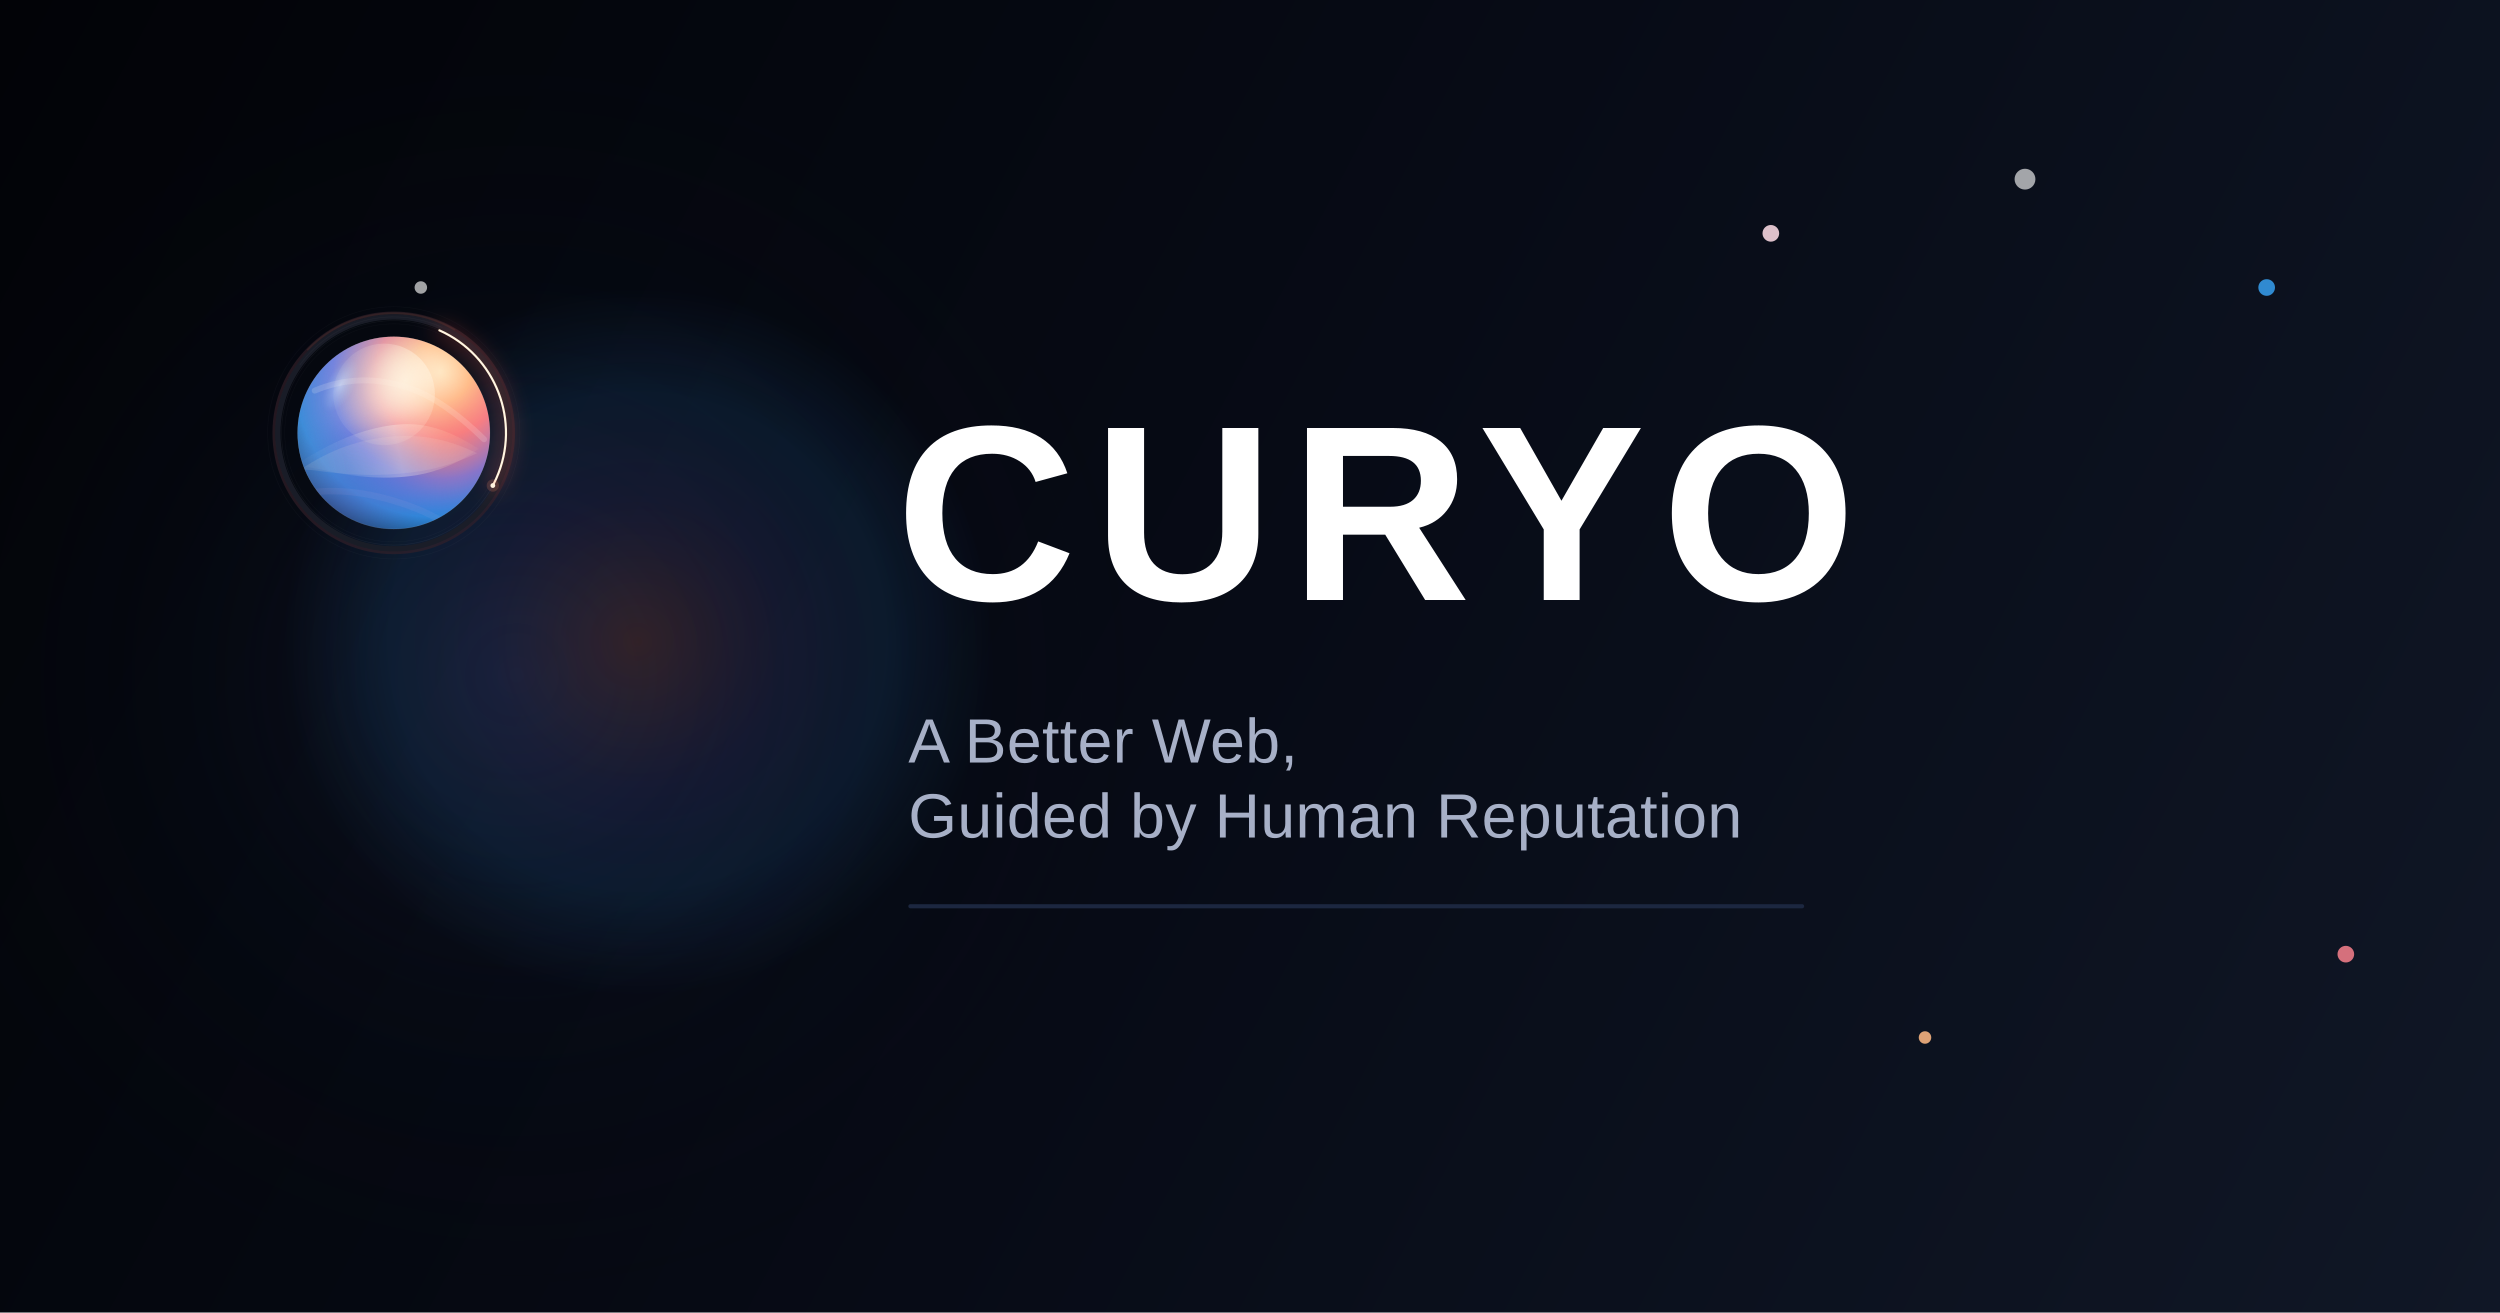
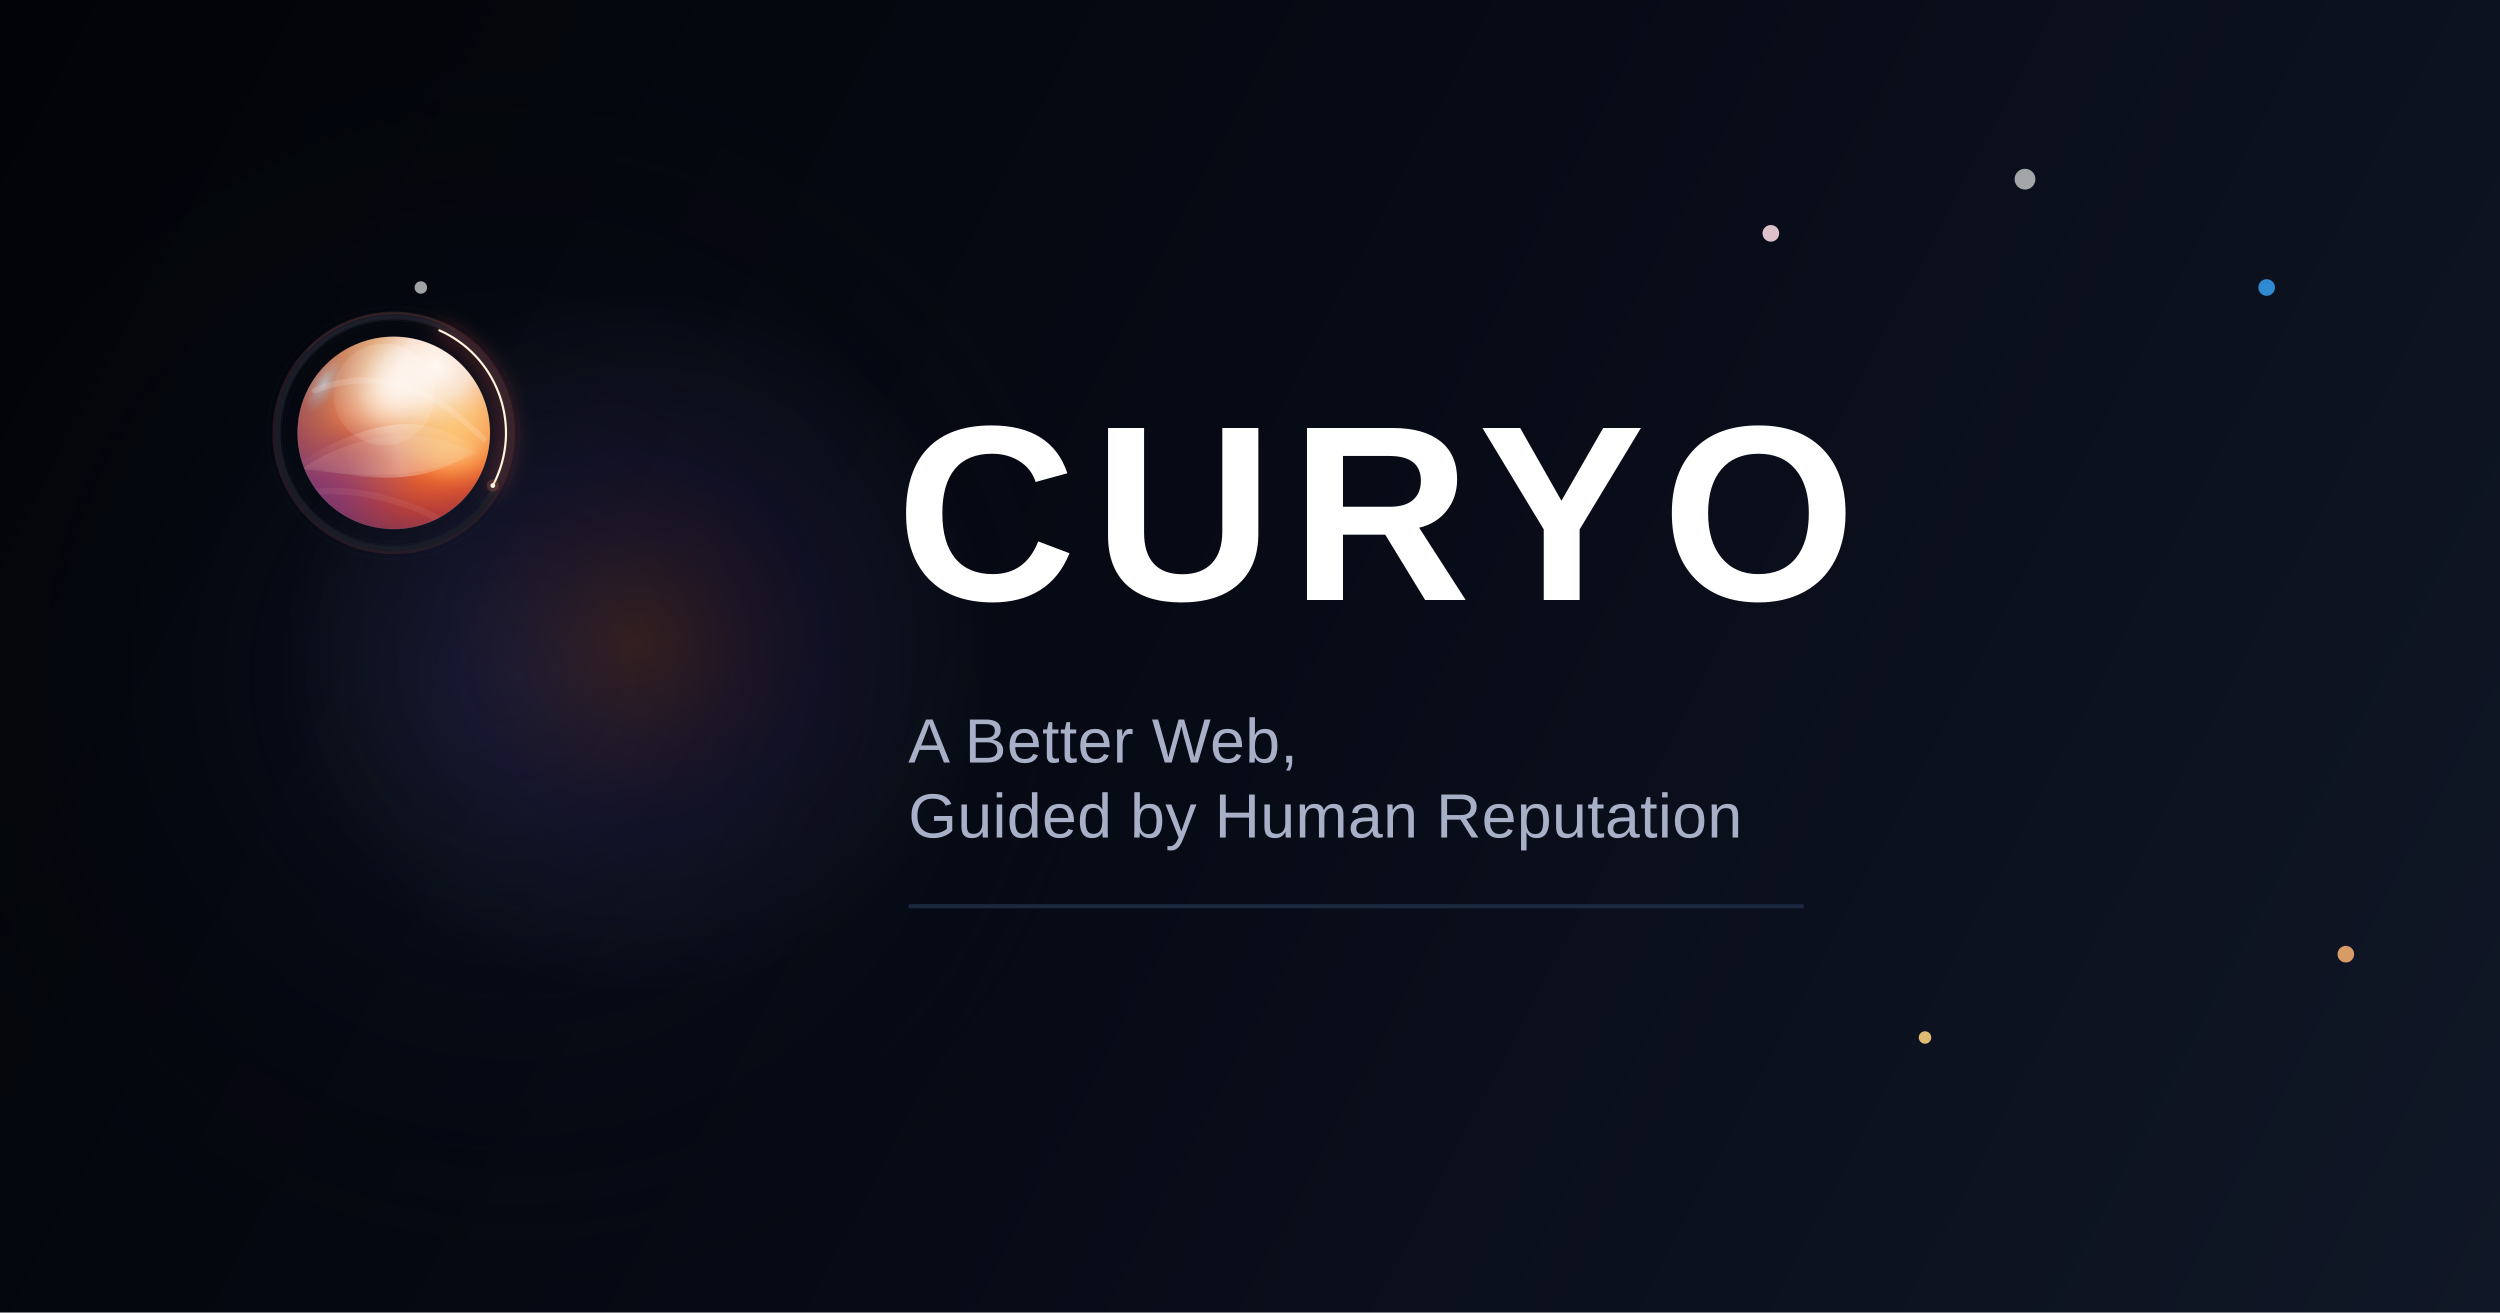
<svg xmlns="http://www.w3.org/2000/svg" viewBox="0 0 1200 630" width="1200" height="630" fill="none">
  <defs>
    <linearGradient id="og-bg" x1="0" y1="0" x2="1200" y2="630" gradientUnits="userSpaceOnUse">
      <stop offset="0%" stop-color="#020307" />
      <stop offset="50%" stop-color="#070B16" />
      <stop offset="100%" stop-color="#101726" />
    </linearGradient>
    <radialGradient id="og-left-glow" cx="248" cy="324" r="314" gradientUnits="userSpaceOnUse">
      <stop offset="0%" stop-color="#162036" stop-opacity="0.56" />
      <stop offset="50%" stop-color="#0B1324" stop-opacity="0.18" />
      <stop offset="100%" stop-color="#05070D" stop-opacity="0" />
    </radialGradient>
    <radialGradient id="og-core-glow" cx="306" cy="308" r="170" gradientUnits="userSpaceOnUse">
-       <stop offset="0%" stop-color="#FF7E64" stop-opacity="0.16" />
-       <stop offset="42%" stop-color="#6D73E0" stop-opacity="0.12" />
-       <stop offset="70%" stop-color="#2F86D9" stop-opacity="0.12" />
-       <stop offset="100%" stop-color="#2F86D9" stop-opacity="0" />
+       <stop offset="0%" stop-color="#F26426" stop-opacity="0.18" />
+       <stop offset="52%" stop-color="#6B37A5" stop-opacity="0.1" />
+       <stop offset="100%" stop-color="#7E8996" stop-opacity="0" />
    </radialGradient>
-     <radialGradient id="og-mark-orb-base" cx="0" cy="0" r="1" gradientUnits="userSpaceOnUse" gradientTransform="translate(874 472) rotate(136) scale(728 704)">
-       <stop stop-color="#FFE1B5" />
-       <stop offset="0.16" stop-color="#FFBA84" />
-       <stop offset="0.34" stop-color="#F57E8A" />
-       <stop offset="0.56" stop-color="#6D73E0" />
-       <stop offset="0.76" stop-color="#2F86D9" />
-       <stop offset="1" stop-color="#0B2134" />
+     <radialGradient id="og-mark-orb-base" cx="0" cy="0" r="1" gradientUnits="userSpaceOnUse" gradientTransform="translate(856 450) rotate(136) scale(720 702)">
+       <stop stop-color="#FFF8F2" />
+       <stop offset="0.18" stop-color="#F8E1D0" />
+       <stop offset="0.34" stop-color="#F7B070" />
+       <stop offset="0.56" stop-color="#F26426" />
+       <stop offset="0.78" stop-color="#B23C3B" />
+       <stop offset="1" stop-color="#6A345F" />
    </radialGradient>
-     <radialGradient id="og-mark-orb-rim" cx="0" cy="0" r="1" gradientUnits="userSpaceOnUse" gradientTransform="translate(500 522) rotate(28) scale(256 552)">
-       <stop stop-color="#B7D7FB" stop-opacity="0.7" />
-       <stop offset="0.2" stop-color="#76A6D6" stop-opacity="0.28" />
-       <stop offset="1" stop-color="#76A6D6" stop-opacity="0" />
+     <radialGradient id="og-mark-orb-rim" cx="0" cy="0" r="1" gradientUnits="userSpaceOnUse" gradientTransform="translate(438 516) rotate(30) scale(240 540)">
+       <stop stop-color="#AFC5D7" stop-opacity="0.82" />
+       <stop offset="0.22" stop-color="#7E8996" stop-opacity="0.34" />
+       <stop offset="1" stop-color="#7E8996" stop-opacity="0" />
    </radialGradient>
-     <radialGradient id="og-mark-soft-white" cx="0" cy="0" r="1" gradientUnits="userSpaceOnUse" gradientTransform="translate(742 504) rotate(136) scale(340 272)">
-       <stop stop-color="#FFF4E2" stop-opacity="0.8" />
-       <stop offset="0.52" stop-color="#FFF4E2" stop-opacity="0.24" />
-       <stop offset="1" stop-color="#FFF4E2" stop-opacity="0" />
+     <radialGradient id="og-mark-soft-white" cx="0" cy="0" r="1" gradientUnits="userSpaceOnUse" gradientTransform="translate(710 520) rotate(128) scale(330 260)">
+       <stop stop-color="#FFF8F3" stop-opacity="0.74" />
+       <stop offset="0.52" stop-color="#FFF8F3" stop-opacity="0.2" />
+       <stop offset="1" stop-color="#FFF8F3" stop-opacity="0" />
    </radialGradient>
    <radialGradient id="og-mark-coral-bloom" cx="0" cy="0" r="1" gradientUnits="userSpaceOnUse" gradientTransform="translate(910 754) rotate(158) scale(294 236)">
-       <stop stop-color="#FF7E64" stop-opacity="0.42" />
-       <stop offset="1" stop-color="#FF7E64" stop-opacity="0" />
+       <stop stop-color="#FFD77E" stop-opacity="0.82" />
+       <stop offset="1" stop-color="#FFD77E" stop-opacity="0" />
    </radialGradient>
-     <radialGradient id="og-mark-violet-pocket" cx="0" cy="0" r="1" gradientUnits="userSpaceOnUse" gradientTransform="translate(520 926) rotate(-18) scale(356 258)">
-       <stop stop-color="#7E52BA" stop-opacity="0.32" />
-       <stop offset="1" stop-color="#7E52BA" stop-opacity="0" />
+     <radialGradient id="og-mark-violet-pocket" cx="0" cy="0" r="1" gradientUnits="userSpaceOnUse" gradientTransform="translate(500 866) rotate(-26) scale(334 244)">
+       <stop stop-color="#6B37A5" stop-opacity="0.54" />
+       <stop offset="1" stop-color="#6B37A5" stop-opacity="0" />
    </radialGradient>
-     <radialGradient id="og-mark-blue-pocket" cx="0" cy="0" r="1" gradientUnits="userSpaceOnUse" gradientTransform="translate(560 840) rotate(8) scale(358 194)">
-       <stop stop-color="#2F8EDF" stop-opacity="0.32" />
-       <stop offset="0.56" stop-color="#4D88D7" stop-opacity="0.2" />
-       <stop offset="1" stop-color="#4D88D7" stop-opacity="0" />
+     <radialGradient id="og-mark-blue-pocket" cx="0" cy="0" r="1" gradientUnits="userSpaceOnUse" gradientTransform="translate(620 760) rotate(8) scale(320 180)">
+       <stop stop-color="#8C4A53" stop-opacity="0.36" />
+       <stop offset="0.58" stop-color="#C46A4A" stop-opacity="0.22" />
+       <stop offset="1" stop-color="#C46A4A" stop-opacity="0" />
    </radialGradient>
    <linearGradient id="og-mark-fold-sheen" x1="290" y1="820" x2="1036" y2="650" gradientUnits="userSpaceOnUse">
      <stop stop-color="#FFF7F0" stop-opacity="0" />
      <stop offset="0.3" stop-color="#FFF7F0" stop-opacity="0.08" />
-       <stop offset="0.56" stop-color="#FFF7F0" stop-opacity="0.32" />
-       <stop offset="0.82" stop-color="#FFD7B2" stop-opacity="0.16" />
+       <stop offset="0.56" stop-color="#FFF7F0" stop-opacity="0.34" />
+       <stop offset="0.82" stop-color="#FFD7B2" stop-opacity="0.18" />
      <stop offset="1" stop-color="#FFD7B2" stop-opacity="0" />
    </linearGradient>
    <linearGradient id="og-mark-flare-gradient" x1="860" y1="260" x2="1050" y2="736" gradientUnits="userSpaceOnUse">
      <stop stop-color="#F45C4D" />
      <stop offset="0.24" stop-color="#FF8A5D" />
      <stop offset="0.56" stop-color="#FFC37A" />
      <stop offset="0.82" stop-color="#FFE1A7" />
      <stop offset="1" stop-color="#FFF4DB" />
    </linearGradient>
    <linearGradient id="og-mark-flare-core" x1="870" y1="280" x2="1036" y2="716" gradientUnits="userSpaceOnUse">
      <stop stop-color="#FF9E78" />
      <stop offset="0.48" stop-color="#FFF0CF" />
      <stop offset="1" stop-color="#FFF8ED" />
    </linearGradient>
    <filter id="og-mark-blur-40" x="0" y="0" width="1400" height="1400" filterUnits="userSpaceOnUse" color-interpolation-filters="sRGB">
      <feGaussianBlur stdDeviation="40" />
    </filter>
    <clipPath id="og-mark-orb-clip">
      <circle cx="700" cy="700" r="360" />
    </clipPath>
    <symbol id="og-mark" viewBox="0 0 1400 1400">
      <circle cx="700" cy="700" r="472" stroke="#FFFFFF" stroke-opacity="0.03" stroke-width="2" />
      <circle cx="700" cy="700" r="448" stroke="#342129" stroke-opacity="0.66" stroke-width="12" />
      <circle cx="700" cy="700" r="434" stroke="#1A1E28" stroke-opacity="0.96" stroke-width="20" />
      <circle cx="700" cy="700" r="420" stroke="#FFFFFF" stroke-opacity="0.055" stroke-width="2" />
      <circle cx="700" cy="700" r="408" stroke="#FFFFFF" stroke-opacity="0.038" stroke-width="1.4" />
      <circle cx="700" cy="700" r="448" stroke="#F3A16E" stroke-opacity="0.08" stroke-width="6" stroke-linecap="round" stroke-dasharray="598 2218" transform="rotate(-136 700 700)" />
      <circle cx="700" cy="700" r="434" stroke="#FFFFFF" stroke-opacity="0.04" stroke-width="2.2" stroke-linecap="round" stroke-dasharray="536 2130" transform="rotate(-136 700 700)" />
      <g filter="url(#og-mark-blur-40)">
        <circle cx="700" cy="700" r="420" stroke="#F45C4D" stroke-opacity="0.54" stroke-width="28" stroke-linecap="round" stroke-dasharray="689.1 1949.9" transform="rotate(-66 700 700)" />
      </g>
      <circle cx="700" cy="700" r="420" stroke="#6D352A" stroke-opacity="0.42" stroke-width="10" stroke-linecap="round" stroke-dasharray="689.1 1949.9" transform="rotate(-66 700 700)" />
      <circle cx="700" cy="700" r="420" stroke="url(#og-mark-flare-gradient)" stroke-width="8" stroke-linecap="round" stroke-dasharray="689.1 1949.9" transform="rotate(-66 700 700)" />
      <circle cx="700" cy="700" r="420" stroke="url(#og-mark-flare-core)" stroke-width="2.4" stroke-linecap="round" stroke-dasharray="689.1 1949.9" transform="rotate(-66 700 700)" />
      <circle cx="1070.8" cy="897.2" r="23" fill="#FF8D65" fill-opacity="0.18" />
      <circle cx="1070.8" cy="897.2" r="9" fill="#FFF3DF" />
      <circle cx="700" cy="700" r="360" fill="url(#og-mark-orb-base)" />
      <circle cx="700" cy="700" r="360" fill="url(#og-mark-orb-rim)" />
      <g clip-path="url(#og-mark-orb-clip)">
        <g filter="url(#og-mark-blur-40)">
-           <ellipse cx="700" cy="528" rx="292" ry="192" fill="url(#og-mark-soft-white)" />
-           <ellipse cx="910" cy="700" rx="270" ry="232" fill="url(#og-mark-coral-bloom)" />
-           <ellipse cx="504" cy="926" rx="300" ry="224" fill="url(#og-mark-violet-pocket)" />
-           <ellipse cx="612" cy="818" rx="344" ry="194" fill="url(#og-mark-blue-pocket)" />
+           <ellipse cx="672" cy="538" rx="280" ry="184" fill="url(#og-mark-soft-white)" />
+           <ellipse cx="930" cy="640" rx="246" ry="214" fill="url(#og-mark-coral-bloom)" />
+           <ellipse cx="508" cy="904" rx="286" ry="218" fill="url(#og-mark-violet-pocket)" />
+           <ellipse cx="662" cy="774" rx="316" ry="176" fill="url(#og-mark-blue-pocket)" />
        </g>
        <path d="M330 822C464 734 582 684 704 670C810 658 902 686 1018 760C944 812 868 844 788 858C680 876 560 868 442 840C404 832 368 826 330 822Z" fill="url(#og-mark-fold-sheen)" />
-         <path d="M350 838C466 760 574 724 694 714C808 704 906 726 1012 776C932 814 852 838 766 848C642 864 520 858 402 840C384 838 366 838 350 838Z" fill="#FFF4E2" fill-opacity="0.11" />
+         <path d="M350 838C466 760 574 724 694 714C808 704 906 726 1012 776C932 814 852 838 766 848C642 864 520 858 402 840C384 838 366 838 350 838Z" fill="#F5E3D2" fill-opacity="0.11" />
        <path d="M404 542C518 494 634 492 752 530C842 560 938 626 1038 724" stroke="#FFF7F1" stroke-opacity="0.16" stroke-width="22" stroke-linecap="round" />
-         <path d="M344 930C456 908 574 916 706 956C820 990 910 1040 988 1110" stroke="#C8ADD6" stroke-opacity="0.085" stroke-width="24" stroke-linecap="round" />
+         <path d="M344 930C456 908 574 916 706 956C820 990 910 1040 988 1110" stroke="#E2B2A0" stroke-opacity="0.1" stroke-width="24" stroke-linecap="round" />
        <circle cx="1118" cy="490" r="50" fill="#FFF9F2" fill-opacity="0.9" />
        <circle cx="664" cy="556" r="190" fill="url(#og-mark-soft-white)" />
      </g>
      <circle cx="700" cy="700" r="360" fill="none" stroke="#FFF8F2" stroke-opacity="0.14" stroke-width="2" />
    </symbol>
  </defs>
  <rect width="1200" height="630" fill="url(#og-bg)" />
  <circle cx="248" cy="324" r="314" fill="url(#og-left-glow)" />
  <circle cx="306" cy="308" r="170" fill="url(#og-core-glow)" />
  <g opacity="0.86">
    <circle cx="850" cy="112" r="4" fill="#FFDCE7" />
    <circle cx="972" cy="86" r="5" fill="#FFFFFF" fill-opacity="0.72" />
    <circle cx="1088" cy="138" r="4" fill="#359EEE" />
-     <circle cx="1126" cy="458" r="4" fill="#F57E8A" />
-     <circle cx="924" cy="498" r="3" fill="#FFBA84" />
+     <circle cx="1126" cy="458" r="4" fill="#F7B070" />
+     <circle cx="924" cy="498" r="3" fill="#FFD77E" />
    <circle cx="202" cy="138" r="3" fill="#FFFFFF" fill-opacity="0.72" />
  </g>
  <use href="#og-mark" transform="translate(18 118) scale(0.285)" />
  <text x="430" y="288" font-family="'Helvetica Neue', Arial, sans-serif" font-size="120" font-weight="700" fill="#FFFFFF" letter-spacing="8">
    CURYO
  </text>
  <text x="436" y="366" font-family="'Helvetica Neue', Arial, sans-serif" font-size="30" font-weight="400" fill="#A7B0C7" letter-spacing=".2">
    <tspan x="436" dy="0">A Better Web,</tspan>
    <tspan x="436" dy="36">Guided by Human Reputation</tspan>
  </text>
  <rect x="436" y="434" width="430" height="2" rx="1" fill="#1C2740" />
</svg>
